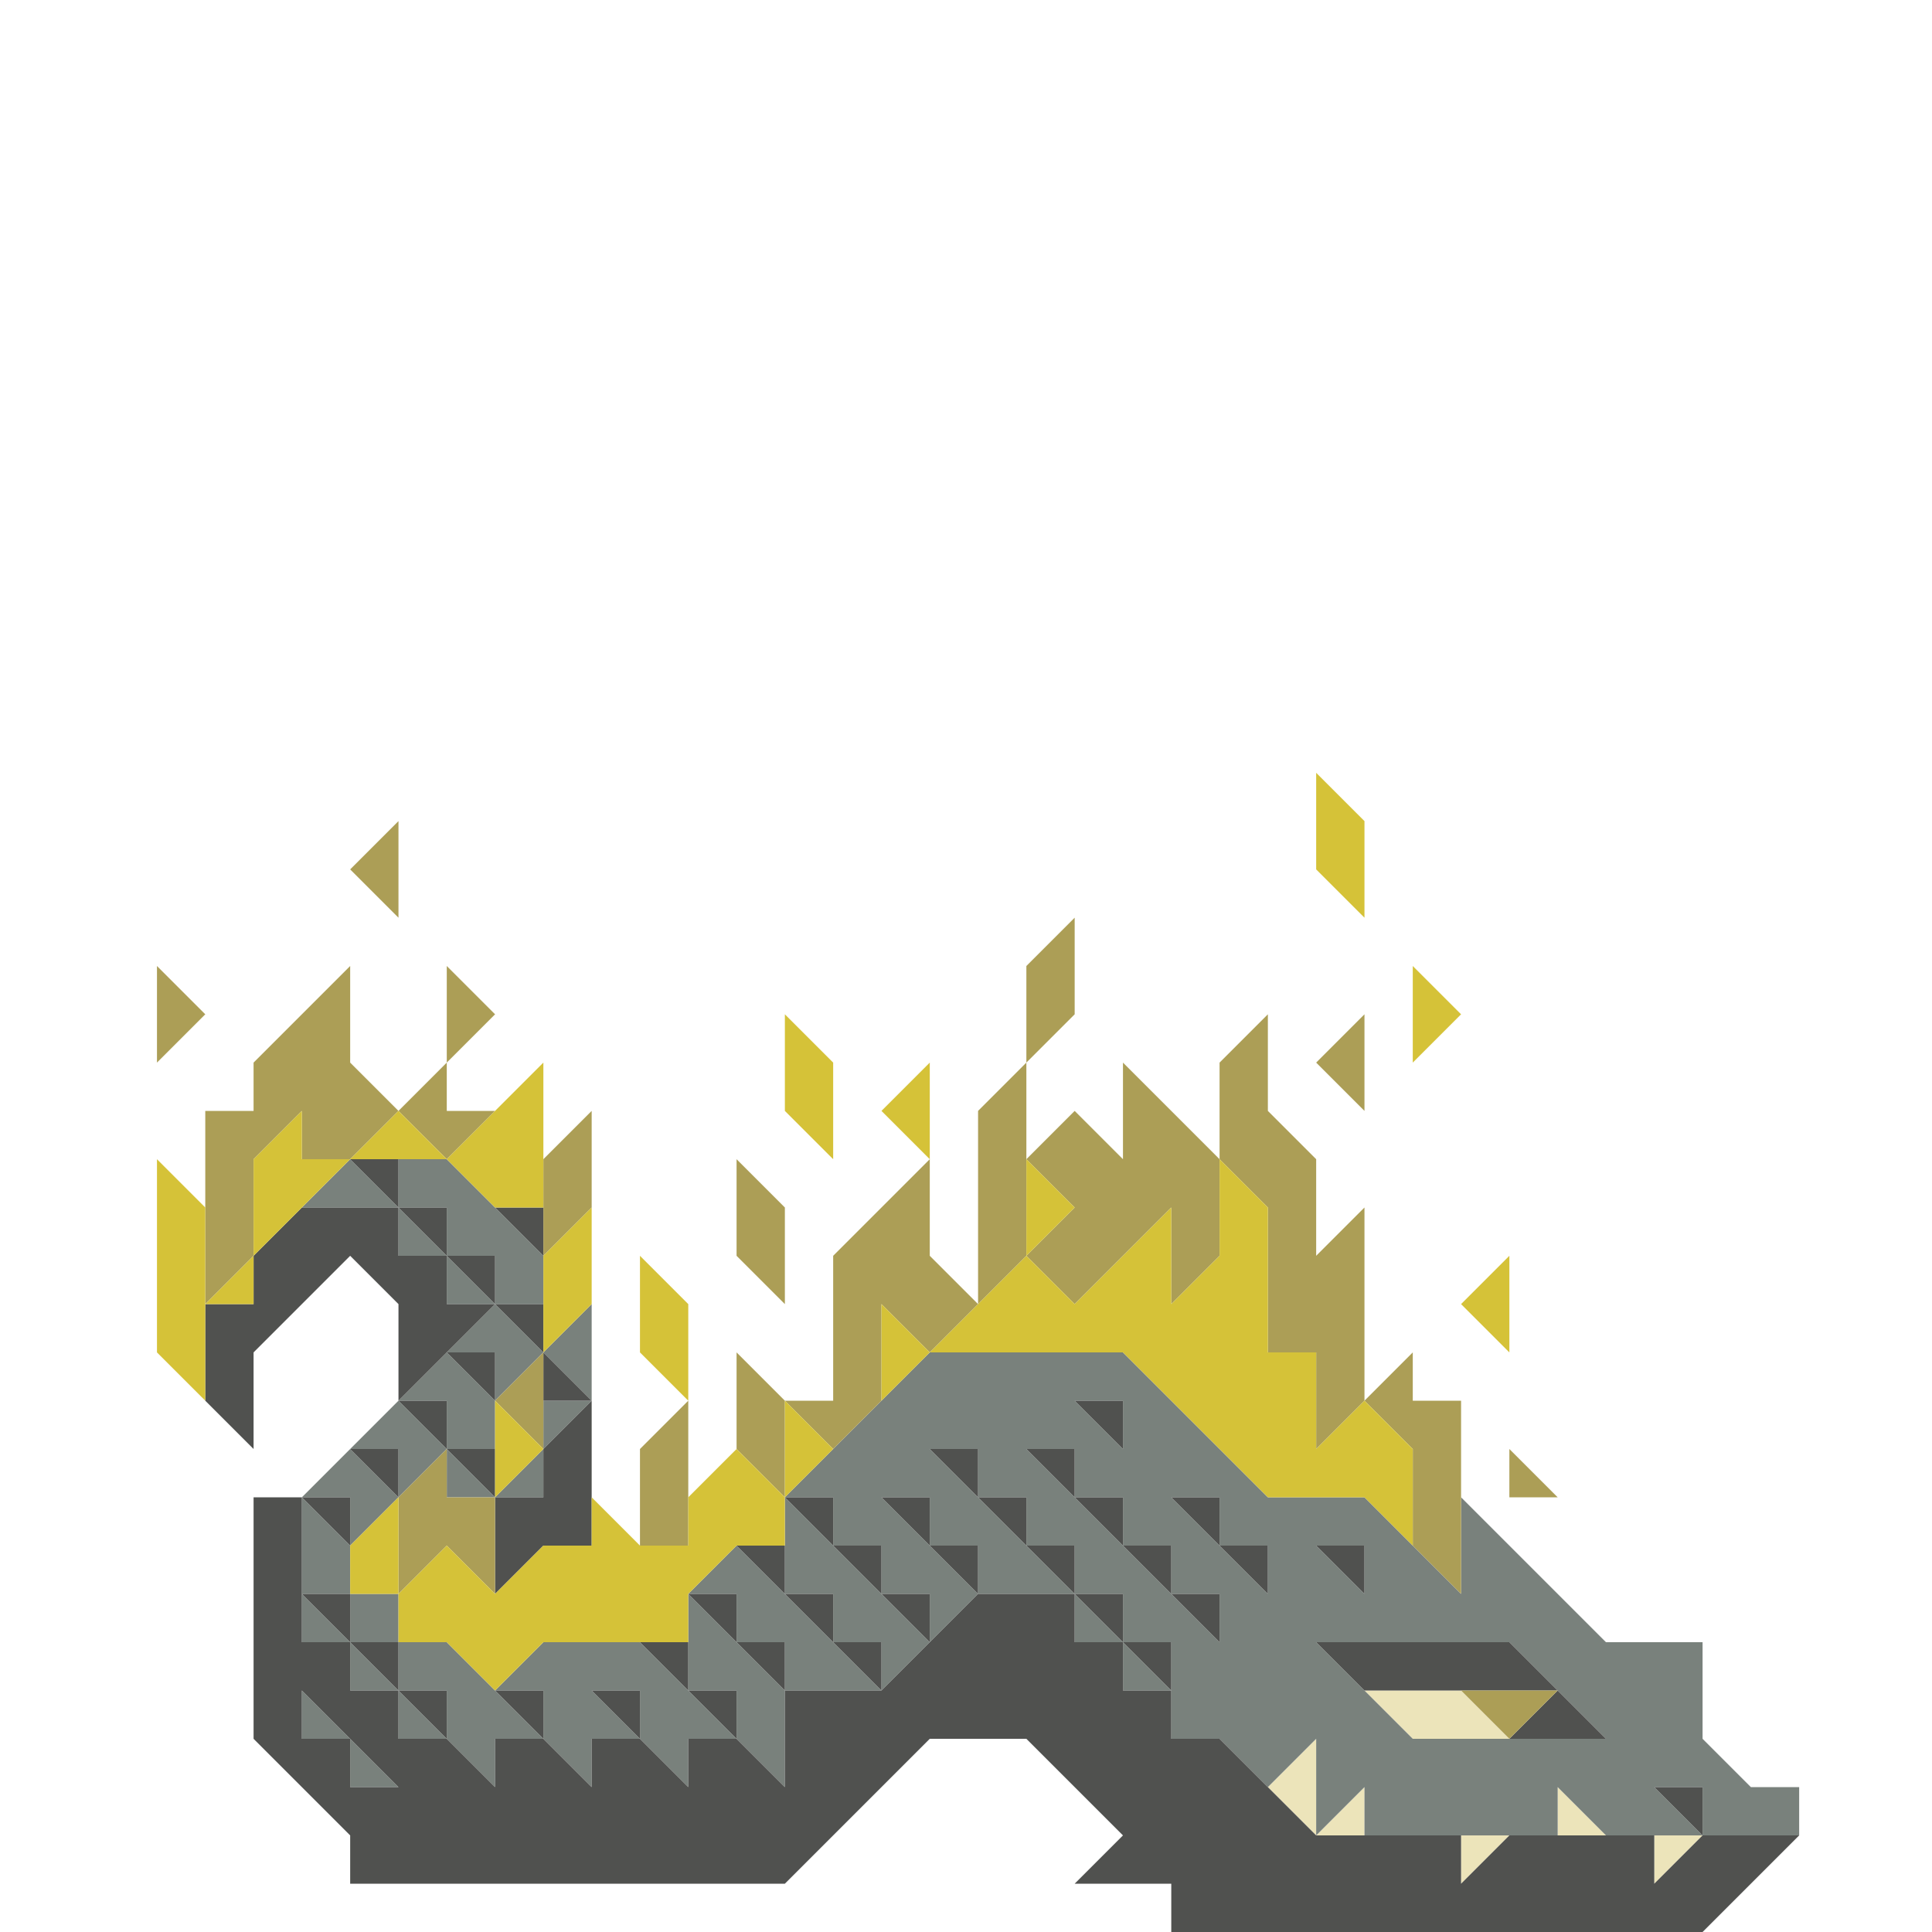
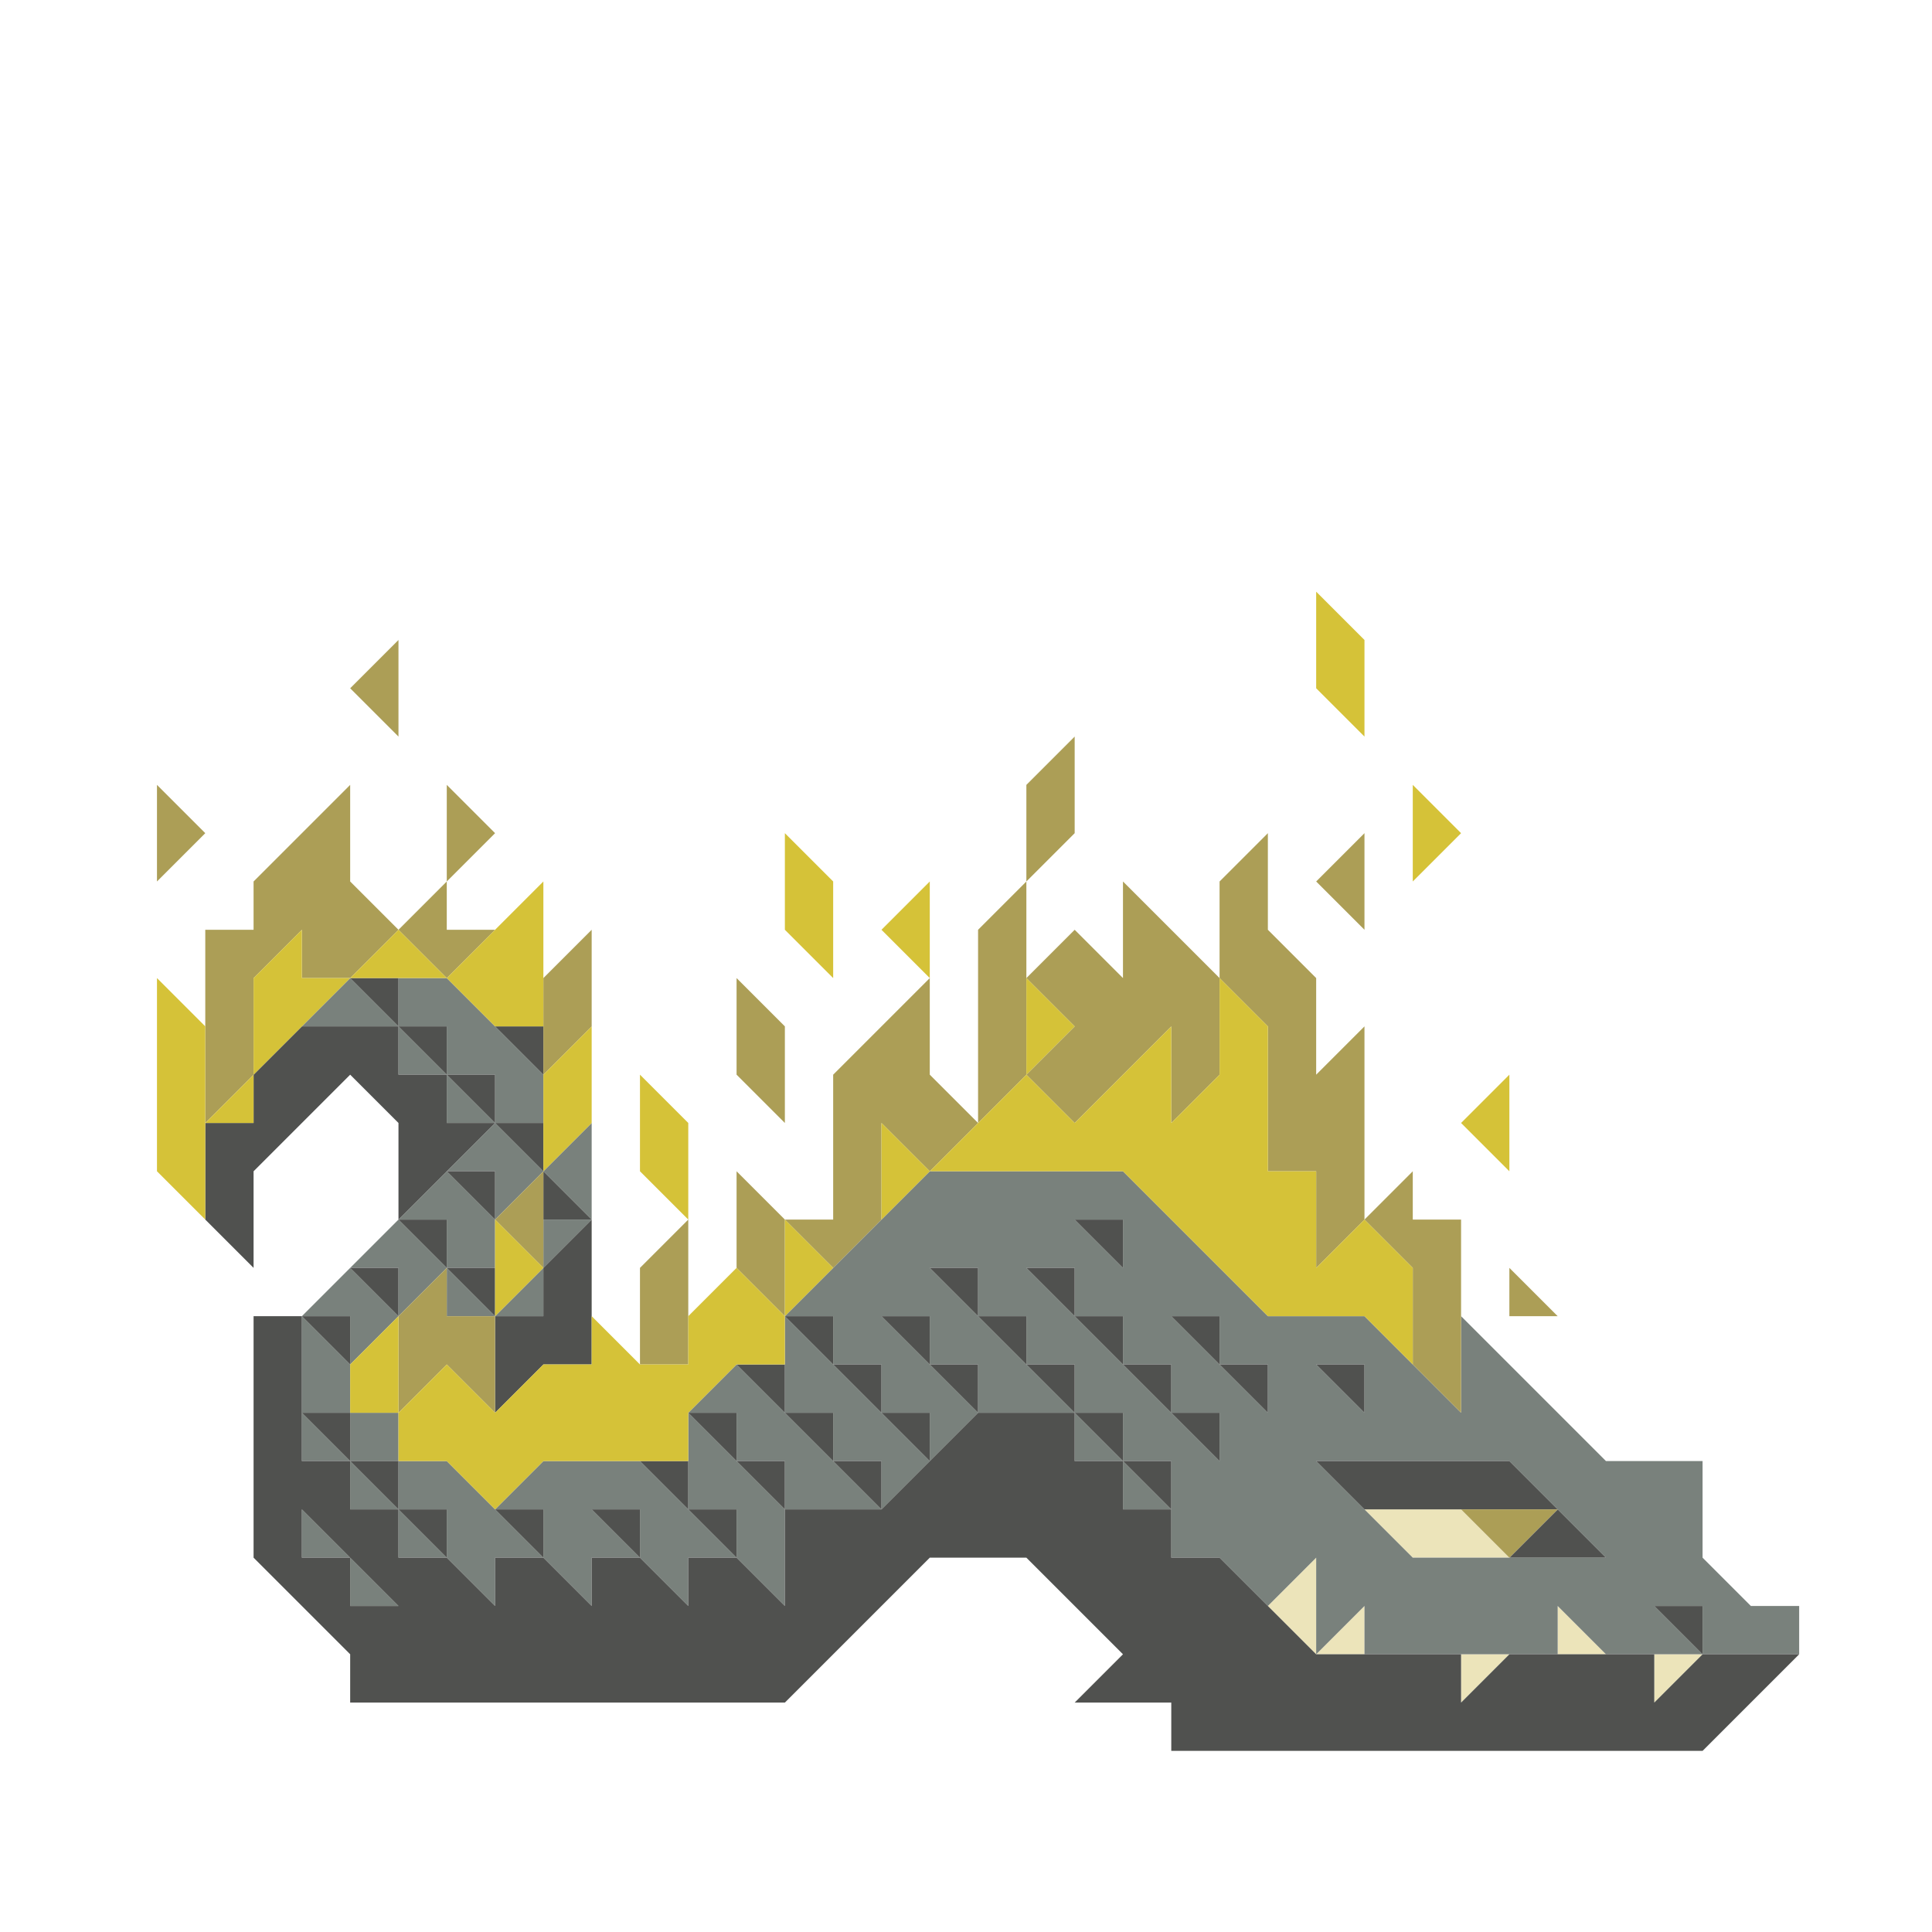
<svg xmlns="http://www.w3.org/2000/svg" enable-background="new 0 0 32 32" viewBox="0 0 32 32">
-   <g fill="#ece4ba">
-     <path d="m27.4 30.4v.8l.8-.8z" />
-     <path d="m25.8 30.4h.8l-.8-.8z" />
-     <path d="m24.2 31.2.8-.8h-.8z" />
-     <path d="m23.4 28h-.8l.8.8h1.6l-.8-.8z" />
-     <path d="m22.6 30.4v-.8l-.8.8z" />
-     <path d="m21.8 28.8-.8.8.8.8c0-.4 0-1.2 0-1.6z" />
+   <path d="m27.4 27.4v.8l.8-.8z" fill="#ece4ba" />
+   <path d="m25.8 27.4h.8l-.8-.8z" fill="#ece4ba" />
+   <path d="m24.2 28.2.8-.8h-.8z" fill="#ece4ba" />
+   <path d="m23.4 25h-.8l.8.8h1.6l-.8-.8z" fill="#ece4ba" />
+   <path d="m22.6 27.4v-.8l-.8.8z" fill="#ece4ba" />
+   <path d="m21.8 25.8-.8.8.8.8c0-.4 0-1.2 0-1.6z" fill="#ece4ba" />
+   <path d="m29 26.6-.8-.8c0-.4 0-1.2 0-1.6-.4 0-1.2 0-1.6 0-.7-.7-1.7-1.7-2.4-2.4v1.6c-.4-.4-1.2-1.2-1.6-1.6-.4 0-1.2 0-1.6 0-.7-.7-1.7-1.7-2.4-2.4-1 0-2.2 0-3.2 0-.7.7-1.7 1.7-2.4 2.4h.8v.8h.8v.8h.8v.8l.8-.8c-.4-.4-1.2-1.2-1.6-1.6h.8v.8h.8v.8h1.6c-.7-.7-1.7-1.7-2.4-2.4h.8v.8h.8v.8h.8v.8h.8v.8h.8v1.6h.8l.8.8.8-.8v1.6l.8-.8v.8h3.2v-.8l.8.8h1.6l-.8-.8h.8v.8h1.6v-.8zm-6.4-4v.8l-.8-.8zm-2.4-.8v.8h.8v.8c-.4-.4-1.2-1.2-1.6-1.6zm-1.6-1.6v.8l-.8-.8zm.8 3.2c-.7-.7-1.7-1.7-2.4-2.4h.8v.8h.8v.8h.8v.8h.8v.8zm6.4 2.4c-.7 0-1.7 0-2.4 0-.4-.4-1.2-1.2-1.6-1.6h3.2l1.6 1.6z" fill="#79817c" />
+   <path d="m18.6 25h.8l-.8-.8z" fill="#79817c" />
+   <path d="m17.8 24.2h.8l-.8-.8z" fill="#79817c" />
+   <path d="m13.8 22.6-.8-.8v1.6h.8v.8h.8v.8l.8-.8c-.4-.4-1.2-1.2-1.6-1.6z" fill="#79817c" />
+   <path d="m13 23.4-.8-.8-.8.8h.8v.8h.8v.8h1.6c-.4-.4-1.2-1.2-1.6-1.6z" fill="#79817c" />
+   <path d="m11.4 23.4v1.6h.8v.8l.8.8c0-.4 0-1.2 0-1.6-.4-.4-1.2-1.2-1.6-1.6z" fill="#79817c" />
+   <path d="m10.6 24.2c-.4 0-1.2 0-1.6 0l-.8.8h.8v.8l.8.8v-.8h.8l-.8-.8h.8v.8l.8.8v-.8h.8c-.4-.4-1.2-1.2-1.6-1.6z" fill="#79817c" />
+   <path d="m9.8 19.4v-.8l-.8.8.8.8z" fill="#79817c" />
+   <path d="m9 21 .8-.8h-.8z" fill="#79817c" />
+   <path d="m9 21.8v-.8l-.8.8z" fill="#79817c" />
+   <path d="m9 17.8c-.4-.4-1.2-1.2-1.6-1.6h-.8v.8h.8v.8h.8v.8h.8z" fill="#79817c" />
+   <path d="m8.2 20.2.8-.8-.8-.8-.8.8h.8z" fill="#79817c" />
+   <path d="m7.4 21h.8v-.8l-.8-.8-.8.8h.8z" fill="#79817c" />
+   <path d="m7.4 18.6h.8l-.8-.8z" fill="#79817c" />
+   <path d="m7.4 21.8h.8l-.8-.8z" fill="#79817c" />
+   <path d="m7.4 24.2h-.8v.8h.8v.8l.8.8v-.8h.8c-.4-.4-1.2-1.2-1.6-1.6z" fill="#79817c" />
+   <path d="m6.6 21.8.8-.8-.8-.8-.8.8h.8z" fill="#79817c" />
+   <path d="m6.6 17.8h.8l-.8-.8z" fill="#79817c" />
+   <path d="m6.6 25.8h.8l-.8-.8z" fill="#79817c" />
+   <path d="m5.8 23.4h.8v.8h-.8z" fill="#79817c" />
+   <path d="m5.8 22.6.8-.8-.8-.8-.8.8h.8z" fill="#79817c" />
+   <path d="m5.8 25h.8l-.8-.8z" fill="#79817c" />
+   <path d="m5.8 26.6h.8l-.8-.8z" fill="#79817c" />
+   <path d="m5.8 22.6-.8-.8v1.6h.8z" fill="#79817c" />
+   <path d="m5 17h1.6l-.8-.8z" fill="#79817c" />
+   <path d="m5 24.2h.8l-.8-.8z" fill="#79817c" />
+   <path d="m5 25.8h.8l-.8-.8z" fill="#79817c" />
+   <g fill="#50514f">
+     <path d="m29 27.4h-.8l-.8.8v-.8c-.7 0-1.7 0-2.4 0l-.8.8v-.8c-.7 0-1.7 0-2.4 0-.4-.4-1.2-1.2-1.6-1.6h-.8v-.8h-.8v-.8h-.8v-.8c-.4 0-1.2 0-1.6 0-.4.4-1.2 1.2-1.6 1.6-.4 0-1.2 0-1.6 0v1.6l-.8-.8h-.8v.8l-.8-.8h-.8v.8l-.8-.8h-.8v.8l-.8-.8h-.8v-.8h-.8v-.8h-.8c0-.7 0-1.7 0-2.4h-.8v4l1.6 1.6v.8h7.2l2.4-2.4h1.6l1.6 1.6-.8.8h1.6v.8h8.8l1.6-1.6zm-23.2-.8v-.8h-.8v-.8l1.6 1.6z" />
+     <path d="m27.4 26.6.8.8v-.8z" />
+     <path d="m25.8 25.8h.8l-.8-.8-.8.8z" />
+     <path d="m23.4 25h2.4l-.8-.8c-1 0-2.2 0-3.2 0l.8.8z" />
+     <path d="m22.6 22.6h-.8l.8.8z" />
+     <path d="m21 22.6h-.8l.8.8z" />
+     <path d="m20.2 23.4h-.8l.8.8z" />
+     <path d="m20.2 21.8h-.8l.8.8z" />
+     <path d="m19.4 24.2h-.8l.8.8z" />
+     <path d="m19.4 22.6h-.8l.8.8z" />
+     <path d="m18.6 23.4h-.8l.8.8z" />
+     <path d="m18.6 21.8h-.8l.8.8z" />
+     <path d="m18.6 20.2h-.8l.8.8z" />
+     <path d="m17 22.6.8.8v-.8z" />
+     <path d="m17.8 21h-.8l.8.8z" />
+     <path d="m16.2 21.8.8.8v-.8z" />
+     <path d="m15.4 22.6.8.8v-.8z" />
+     <path d="m15.4 21 .8.8v-.8z" />
+     <path d="m14.6 23.4.8.8v-.8z" />
+     <path d="m14.6 21.8.8.8v-.8z" />
+     <path d="m13.8 24.2.8.8v-.8z" />
+     <path d="m13.8 22.6.8.8v-.8z" />
+     <path d="m13 23.4.8.8v-.8z" />
+     <path d="m13 21.8.8.8v-.8z" />
+     <path d="m12.2 24.2.8.8v-.8z" />
+     <path d="m12.2 22.6.8.8v-.8z" />
+     <path d="m11.4 25 .8.8v-.8z" />
+     <path d="m11.4 23.4.8.8v-.8z" />
+     <path d="m10.6 24.2.8.8v-.8z" />
+     <path d="m9.8 25 .8.8v-.8z" />
+     <path d="m9.8 20.2-.8-.8v.8z" />
+     <path d="m9 21.8h-.8v1.6l.8-.8h.8c0-.7 0-1.7 0-2.4l-.8.8z" />
+     <path d="m8.2 25 .8.8v-.8z" />
+     <path d="m9 18.6h-.8l.8.8z" />
+     <path d="m9 17h-.8l.8.8z" />
+     <path d="m7.4 21 .8.8v-.8z" />
+     <path d="m8.2 19.4h-.8l.8.8z" />
+     <path d="m8.2 17.8h-.8l.8.8z" />
+     <path d="m7.4 25h-.8l.8.8z" />
+     <path d="m6.6 20.2.8.8v-.8z" />
+     <path d="m7.4 17h-.8l.8.8z" />
+     <path d="m6.6 24.2h-.8l.8.8z" />
+     <path d="m6.6 21.8v-.8h-.8z" />
+     <path d="m5.8 16.2.8.8v-.8z" />
+     <path d="m5.8 23.4h-.8l.8.8z" />
+     <path d="m5.8 21.8h-.8l.8.8z" />
+     <path d="m4.2 20.2v-.8l1.6-1.6.8.8v1.6l1.6-1.6h-.8v-.8h-.8v-.8c-.4 0-1.2 0-1.6 0l-.8.8v.8h-.8v1.6l.8.8z" />
  </g>
-   <g fill="#79817c">
-     <path d="m29 29.6-.8-.8c0-.4 0-1.2 0-1.6-.4 0-1.2 0-1.6 0-.7-.7-1.7-1.7-2.4-2.4v1.6c-.4-.4-1.2-1.2-1.6-1.6-.4 0-1.2 0-1.6 0-.7-.7-1.7-1.7-2.4-2.4-1 0-2.2 0-3.2 0-.7.7-1.7 1.7-2.4 2.4h.8v.8h.8v.8h.8v.8l.8-.8c-.4-.4-1.2-1.2-1.6-1.6h.8v.8h.8v.8h1.6c-.7-.7-1.7-1.7-2.4-2.4h.8v.8h.8v.8h.8v.8h.8v.8h.8v1.6h.8l.8.8.8-.8v1.6l.8-.8v.8h3.2v-.8l.8.8h1.6l-.8-.8h.8v.8h1.6v-.8zm-6.4-4v.8l-.8-.8zm-2.4-.8v.8h.8v.8c-.4-.4-1.2-1.2-1.6-1.6zm-1.6-1.6v.8l-.8-.8zm.8 3.2c-.7-.7-1.7-1.7-2.4-2.4h.8v.8h.8v.8h.8v.8h.8v.8zm6.4 2.4c-.7 0-1.7 0-2.4 0-.4-.4-1.2-1.2-1.6-1.6h3.2l1.6 1.6z" />
-     <path d="m18.6 28h.8l-.8-.8z" />
-     <path d="m17.8 27.2h.8l-.8-.8z" />
-     <path d="m13.8 25.6-.8-.8v1.6h.8v.8h.8v.8l.8-.8c-.4-.4-1.2-1.2-1.6-1.6z" />
-     <path d="m13 26.4-.8-.8-.8.8h.8v.8h.8v.8h1.6c-.4-.4-1.2-1.2-1.6-1.6z" />
-     <path d="m11.4 26.4v1.6h.8v.8l.8.8c0-.4 0-1.2 0-1.6-.4-.4-1.2-1.2-1.6-1.6z" />
-     <path d="m10.6 27.2c-.4 0-1.2 0-1.6 0l-.8.8h.8v.8l.8.8v-.8h.8l-.8-.8h.8v.8l.8.8v-.8h.8c-.4-.4-1.2-1.2-1.6-1.6z" />
-     <path d="m9.8 22.4v-.8l-.8.8.8.8z" />
-     <path d="m9 24 .8-.8h-.8z" />
-     <path d="m9 24.8v-.8l-.8.8z" />
-     <path d="m9 20.8c-.4-.4-1.2-1.2-1.6-1.6h-.8v.8h.8v.8h.8v.8h.8z" />
-     <path d="m8.2 23.2.8-.8-.8-.8-.8.8h.8z" />
-     <path d="m7.4 24h.8v-.8l-.8-.8-.8.8h.8z" />
-     <path d="m7.4 21.6h.8l-.8-.8z" />
-     <path d="m7.4 24.8h.8l-.8-.8z" />
-     <path d="m7.4 27.2h-.8v.8h.8v.8l.8.8v-.8h.8c-.4-.4-1.2-1.2-1.6-1.6z" />
-     <path d="m6.6 24.8.8-.8-.8-.8-.8.8h.8z" />
-     <path d="m6.6 20.8h.8l-.8-.8z" />
-     <path d="m6.6 28.8h.8l-.8-.8z" />
-     <path d="m5.8 26.4h.8v.8h-.8z" />
-     <path d="m5.8 25.6.8-.8-.8-.8-.8.8h.8z" />
-     <path d="m5.8 28h.8l-.8-.8z" />
-     <path d="m5.8 29.6h.8l-.8-.8z" />
-     <path d="m5.8 25.6-.8-.8v1.6h.8z" />
-     <path d="m5 20h1.6l-.8-.8z" />
-     <path d="m5 27.2h.8l-.8-.8z" />
-     <path d="m5 28.8h.8l-.8-.8z" />
-   </g>
-   <g fill="#50514f">
-     <path d="m29 30.4h-.8l-.8.8v-.8c-.7 0-1.7 0-2.4 0l-.8.8v-.8c-.7 0-1.7 0-2.4 0-.4-.4-1.2-1.2-1.6-1.6h-.8v-.8h-.8v-.8h-.8v-.8c-.4 0-1.2 0-1.6 0-.4.4-1.2 1.2-1.6 1.6-.4 0-1.2 0-1.6 0v1.6l-.8-.8h-.8v.8l-.8-.8h-.8v.8l-.8-.8h-.8v.8l-.8-.8h-.8v-.8h-.8v-.8h-.8c0-.7 0-1.7 0-2.4h-.8v4l1.6 1.6v.8h7.2l2.4-2.4h1.6l1.6 1.6-.8.8h1.6v.8h8.8l1.6-1.6zm-23.2-.8v-.8h-.8v-.8l1.6 1.6z" />
-     <path d="m27.4 29.6.8.8v-.8z" />
-     <path d="m25.8 28.8h.8l-.8-.8-.8.8z" />
-     <path d="m23.4 28h2.4l-.8-.8c-1 0-2.2 0-3.2 0l.8.8z" />
-     <path d="m22.6 25.6h-.8l.8.8z" />
-     <path d="m21 25.6h-.8l.8.8z" />
-     <path d="m20.2 26.4h-.8l.8.8z" />
-     <path d="m20.2 24.8h-.8l.8.8z" />
-     <path d="m19.4 27.2h-.8l.8.8z" />
-     <path d="m19.4 25.6h-.8l.8.8z" />
-     <path d="m18.6 26.4h-.8l.8.8z" />
-     <path d="m18.6 24.8h-.8l.8.8z" />
-     <path d="m18.6 23.2h-.8l.8.8z" />
-     <path d="m17 25.6.8.8v-.8z" />
-     <path d="m17.8 24h-.8l.8.8z" />
-     <path d="m16.2 24.8.8.8v-.8z" />
-     <path d="m15.4 25.6.8.8v-.8z" />
-     <path d="m15.4 24 .8.8v-.8z" />
-     <path d="m14.6 26.4.8.8v-.8z" />
-     <path d="m14.6 24.8.8.8v-.8z" />
-     <path d="m13.8 27.2.8.8v-.8z" />
-     <path d="m13.8 25.6.8.8v-.8z" />
-     <path d="m13 26.4.8.8v-.8z" />
-     <path d="m13 24.8.8.8v-.8z" />
-     <path d="m12.2 27.2.8.8v-.8z" />
-     <path d="m12.2 25.6.8.8v-.8z" />
-     <path d="m11.4 28 .8.8v-.8z" />
-     <path d="m11.4 26.4.8.8v-.8z" />
-     <path d="m10.6 27.2.8.8v-.8z" />
-     <path d="m9.8 28 .8.8v-.8z" />
-     <path d="m9.8 23.2-.8-.8v.8z" />
-     <path d="m9 24.8h-.8v1.6l.8-.8h.8c0-.7 0-1.7 0-2.4l-.8.8z" />
-     <path d="m8.2 28 .8.8v-.8z" />
-     <path d="m9 21.6h-.8l.8.8z" />
-     <path d="m9 20h-.8l.8.8z" />
-     <path d="m7.4 24 .8.8v-.8z" />
-     <path d="m8.2 22.4h-.8l.8.8z" />
-     <path d="m8.2 20.8h-.8l.8.8z" />
-     <path d="m7.4 28h-.8l.8.8z" />
-     <path d="m6.6 23.2.8.8v-.8z" />
-     <path d="m7.4 20h-.8l.8.8z" />
-     <path d="m6.6 27.2h-.8l.8.8z" />
-     <path d="m6.6 24.8v-.8h-.8z" />
-     <path d="m5.8 19.2.8.8v-.8z" />
-     <path d="m5.8 26.4h-.8l.8.8z" />
-     <path d="m5.8 24.8h-.8l.8.8z" />
-     <path d="m4.2 23.2v-.8l1.6-1.6.8.8v1.6l1.6-1.6h-.8v-.8h-.8v-.8c-.4 0-1.2 0-1.6 0l-.8.8v.8h-.8v1.6l.8.8z" />
-   </g>
-   <g fill="#ac9e56">
-     <path d="m25 24v.8h.8z" />
-     <path d="m24.2 28 .8.8.8-.8c-.4 0-1.2 0-1.6 0z" />
-     <path d="m23.4 25.6.8.8c0-1 0-2.2 0-3.2h-.8v-.8l-.8.8.8.8z" />
-     <path d="m22.6 21.6c0-.4 0-1.2 0-1.6l-.8.8c0-.4 0-1.2 0-1.6l-.8-.8c0-.4 0-1.2 0-1.6l-.8.8v1.6l.8.8v2.4h.8v1.6l.8-.8c0-.4 0-1.2 0-1.6z" />
-     <path d="m22.6 17.6v-.8l-.8.8.8.8z" />
-     <path d="m18.6 17.6v1.6l-.8-.8-.8.8.8.8-.8.8.8.8 1.6-1.6v1.6l.8-.8c0-.4 0-1.2 0-1.6-.4-.4-1.2-1.2-1.6-1.6z" />
-     <path d="m17.8 16v-.8l-.8.8v1.6l.8-.8z" />
-     <path d="m17 19.2c0-.4 0-1.2 0-1.6l-.8.8v3.2l.8-.8c0-.4 0-1.2 0-1.6z" />
-     <path d="m15.4 20v-.8c-.4.4-1.2 1.2-1.6 1.6v2.4h-.8l.8.8.8-.8c0-.4 0-1.2 0-1.6l.8.8.8-.8-.8-.8z" />
-     <path d="m13 20.8v-.8l-.8-.8v1.6l.8.8z" />
-     <path d="m12.2 23.2v.8l.8.8c0-.4 0-1.2 0-1.6l-.8-.8z" />
-     <path d="m10.6 24.8v.8h.8c0-.7 0-1.7 0-2.4l-.8.8z" />
-     <path d="m9 20v.8l.8-.8c0-.4 0-1.2 0-1.6l-.8.8z" />
-     <path d="m9 24c0-.4 0-1.2 0-1.6l-.8.8z" />
-     <path d="m8.2 18.4h-.8v-.8l-.8.8.8.8z" />
-     <path d="m7.4 16v1.6l.8-.8z" />
-     <path d="m7.4 24-.8.8v1.6l.8-.8.8.8c0-.4 0-1.2 0-1.6h-.8z" />
-     <path d="m6.6 14.4v-.8l-.8.8.8.8z" />
-     <path d="m5.8 17.6c0-.4 0-1.2 0-1.6-.4.4-1.2 1.2-1.6 1.6v.8h-.8v3.2l.8-.8c0-.4 0-1.2 0-1.6l.8-.8v.8h.8l.8-.8z" />
-     <path d="m2.6 16v1.6l.8-.8z" />
-   </g>
-   <g fill="#d5c238">
-     <path d="m24.2 21.6.8.8c0-.4 0-1.2 0-1.6z" />
-     <path d="m23.4 16v1.6l.8-.8z" />
-     <path d="m21.8 24c0-.4 0-1.2 0-1.6h-.8c0-.7 0-1.7 0-2.4l-.8-.8v1.6l-.8.8c0-.4 0-1.2 0-1.6-.4.4-1.2 1.2-1.6 1.6l-.8-.8c-.4.4-1.2 1.2-1.6 1.6h3.2l2.4 2.4h1.6l.8.8c0-.4 0-1.2 0-1.6l-.8-.8z" />
-     <path d="m22.6 14.4v-.8l-.8-.8v1.6l.8.8z" />
-     <path d="m17 19.2v1.6l.8-.8z" />
-     <path d="m15.4 18.4v-.8l-.8.8.8.8z" />
-     <path d="m14.6 22.4v.8l.8-.8-.8-.8z" />
-     <path d="m13 17.6v.8l.8.8c0-.4 0-1.2 0-1.6l-.8-.8z" />
-     <path d="m13 24v.8l.8-.8-.8-.8z" />
-     <path d="m11.4 24.8v.8h-.8l-.8-.8v.8h-.8l-.8.8-.8-.8-.8.8v.8h.8l.8.8.8-.8h2.4v-.8l.8-.8h.8v-.8l-.8-.8z" />
-     <path d="m11.4 22.4v-.8l-.8-.8v1.6l.8.8z" />
-     <path d="m9 21.6v.8l.8-.8c0-.4 0-1.2 0-1.6l-.8.8z" />
-     <path d="m9 20c0-.7 0-1.7 0-2.4-.4.4-1.2 1.2-1.6 1.6l.8.8z" />
-     <path d="m8.2 24v.8l.8-.8-.8-.8z" />
-     <path d="m7.4 19.2-.8-.8-.8.8z" />
-     <path d="m6.6 24.8-.8.8v.8h.8c0-.4 0-1.2 0-1.6z" />
-     <path d="m5 19.2v-.8l-.8.8v1.6l1.6-1.6z" />
-     <path d="m4.2 21.6v-.8l-.8.8z" />
-     <path d="m3.4 20-.8-.8v3.2l.8.8c0-1 0-2.2 0-3.2z" />
-   </g>
+   <path d="m25 21v.8h.8z" fill="#ac9e56" />
+   <path d="m24.2 25 .8.8.8-.8c-.4 0-1.2 0-1.6 0z" fill="#ac9e56" />
+   <path d="m23.4 22.6.8.8c0-1 0-2.2 0-3.2h-.8v-.8l-.8.8.8.8z" fill="#ac9e56" />
+   <path d="m22.6 18.6c0-.4 0-1.2 0-1.6l-.8.8c0-.4 0-1.2 0-1.6l-.8-.8c0-.4 0-1.2 0-1.6l-.8.8v1.6l.8.8v2.4h.8v1.6l.8-.8c0-.4 0-1.2 0-1.6z" fill="#ac9e56" />
+   <path d="m22.6 14.6v-.8l-.8.8.8.8z" fill="#ac9e56" />
+   <path d="m18.6 14.6v1.6l-.8-.8-.8.8.8.8-.8.8.8.8 1.6-1.6v1.6l.8-.8c0-.4 0-1.2 0-1.6-.4-.4-1.2-1.2-1.6-1.6z" fill="#ac9e56" />
+   <path d="m17.8 13v-.8l-.8.8v1.6l.8-.8z" fill="#ac9e56" />
+   <path d="m17 16.2c0-.4 0-1.2 0-1.6l-.8.8v3.2l.8-.8c0-.4 0-1.2 0-1.6z" fill="#ac9e56" />
+   <path d="m15.4 17v-.8c-.4.4-1.2 1.2-1.6 1.6v2.4h-.8l.8.8.8-.8c0-.4 0-1.2 0-1.6l.8.8.8-.8-.8-.8z" fill="#ac9e56" />
+   <path d="m13 17.8v-.8l-.8-.8v1.6l.8.8z" fill="#ac9e56" />
+   <path d="m12.2 20.2v.8l.8.8c0-.4 0-1.2 0-1.6l-.8-.8z" fill="#ac9e56" />
+   <path d="m10.6 21.8v.8h.8c0-.7 0-1.7 0-2.4l-.8.8z" fill="#ac9e56" />
+   <path d="m9 17v.8l.8-.8c0-.4 0-1.2 0-1.6l-.8.8z" fill="#ac9e56" />
+   <path d="m9 21c0-.4 0-1.2 0-1.6l-.8.8z" fill="#ac9e56" />
+   <path d="m8.2 15.4h-.8v-.8l-.8.8.8.8z" fill="#ac9e56" />
+   <path d="m7.4 13v1.6l.8-.8z" fill="#ac9e56" />
+   <path d="m7.4 21-.8.8v1.6l.8-.8.8.8c0-.4 0-1.2 0-1.6h-.8z" fill="#ac9e56" />
+   <path d="m6.6 11.4v-.8l-.8.8.8.8z" fill="#ac9e56" />
+   <path d="m5.8 14.6c0-.4 0-1.2 0-1.6-.4.4-1.2 1.2-1.6 1.6v.8h-.8v3.2l.8-.8c0-.4 0-1.2 0-1.6l.8-.8v.8h.8l.8-.8z" fill="#ac9e56" />
+   <path d="m2.6 13v1.6l.8-.8z" fill="#ac9e56" />
+   <path d="m24.2 18.6.8.8c0-.4 0-1.2 0-1.6z" fill="#d5c238" />
+   <path d="m23.4 13v1.6l.8-.8z" fill="#d5c238" />
+   <path d="m21.8 21c0-.4 0-1.2 0-1.6h-.8c0-.7 0-1.7 0-2.4l-.8-.8v1.6l-.8.8c0-.4 0-1.2 0-1.6-.4.4-1.2 1.2-1.6 1.6l-.8-.8c-.4.4-1.2 1.2-1.6 1.6h3.2l2.4 2.4h1.6l.8.8c0-.4 0-1.2 0-1.6l-.8-.8z" fill="#d5c238" />
+   <path d="m22.6 11.4v-.8l-.8-.8v1.6l.8.8z" fill="#d5c238" />
+   <path d="m17 16.2v1.6l.8-.8z" fill="#d5c238" />
+   <path d="m15.4 15.4v-.8l-.8.8.8.8z" fill="#d5c238" />
+   <path d="m14.6 19.4v.8l.8-.8-.8-.8z" fill="#d5c238" />
+   <path d="m13 14.6v.8l.8.8c0-.4 0-1.2 0-1.6l-.8-.8z" fill="#d5c238" />
+   <path d="m13 21v.8l.8-.8-.8-.8z" fill="#d5c238" />
+   <path d="m11.4 21.8v.8h-.8l-.8-.8v.8h-.8l-.8.8-.8-.8-.8.8v.8h.8l.8.8.8-.8h2.4v-.8l.8-.8h.8v-.8l-.8-.8z" fill="#d5c238" />
+   <path d="m11.4 19.4v-.8l-.8-.8v1.6l.8.8z" fill="#d5c238" />
+   <path d="m9 18.6v.8l.8-.8c0-.4 0-1.2 0-1.6l-.8.8z" fill="#d5c238" />
+   <path d="m9 17c0-.7 0-1.7 0-2.4-.4.4-1.2 1.2-1.6 1.6l.8.8z" fill="#d5c238" />
+   <path d="m8.2 21v.8l.8-.8-.8-.8z" fill="#d5c238" />
+   <path d="m7.4 16.2-.8-.8-.8.8z" fill="#d5c238" />
+   <path d="m6.6 21.8-.8.8v.8h.8c0-.4 0-1.2 0-1.6z" fill="#d5c238" />
+   <path d="m5 16.2v-.8l-.8.8v1.6l1.6-1.6z" fill="#d5c238" />
+   <path d="m4.2 18.6v-.8l-.8.8z" fill="#d5c238" />
+   <path d="m3.4 17-.8-.8v3.2l.8.8c0-1 0-2.2 0-3.2z" fill="#d5c238" />
</svg>
